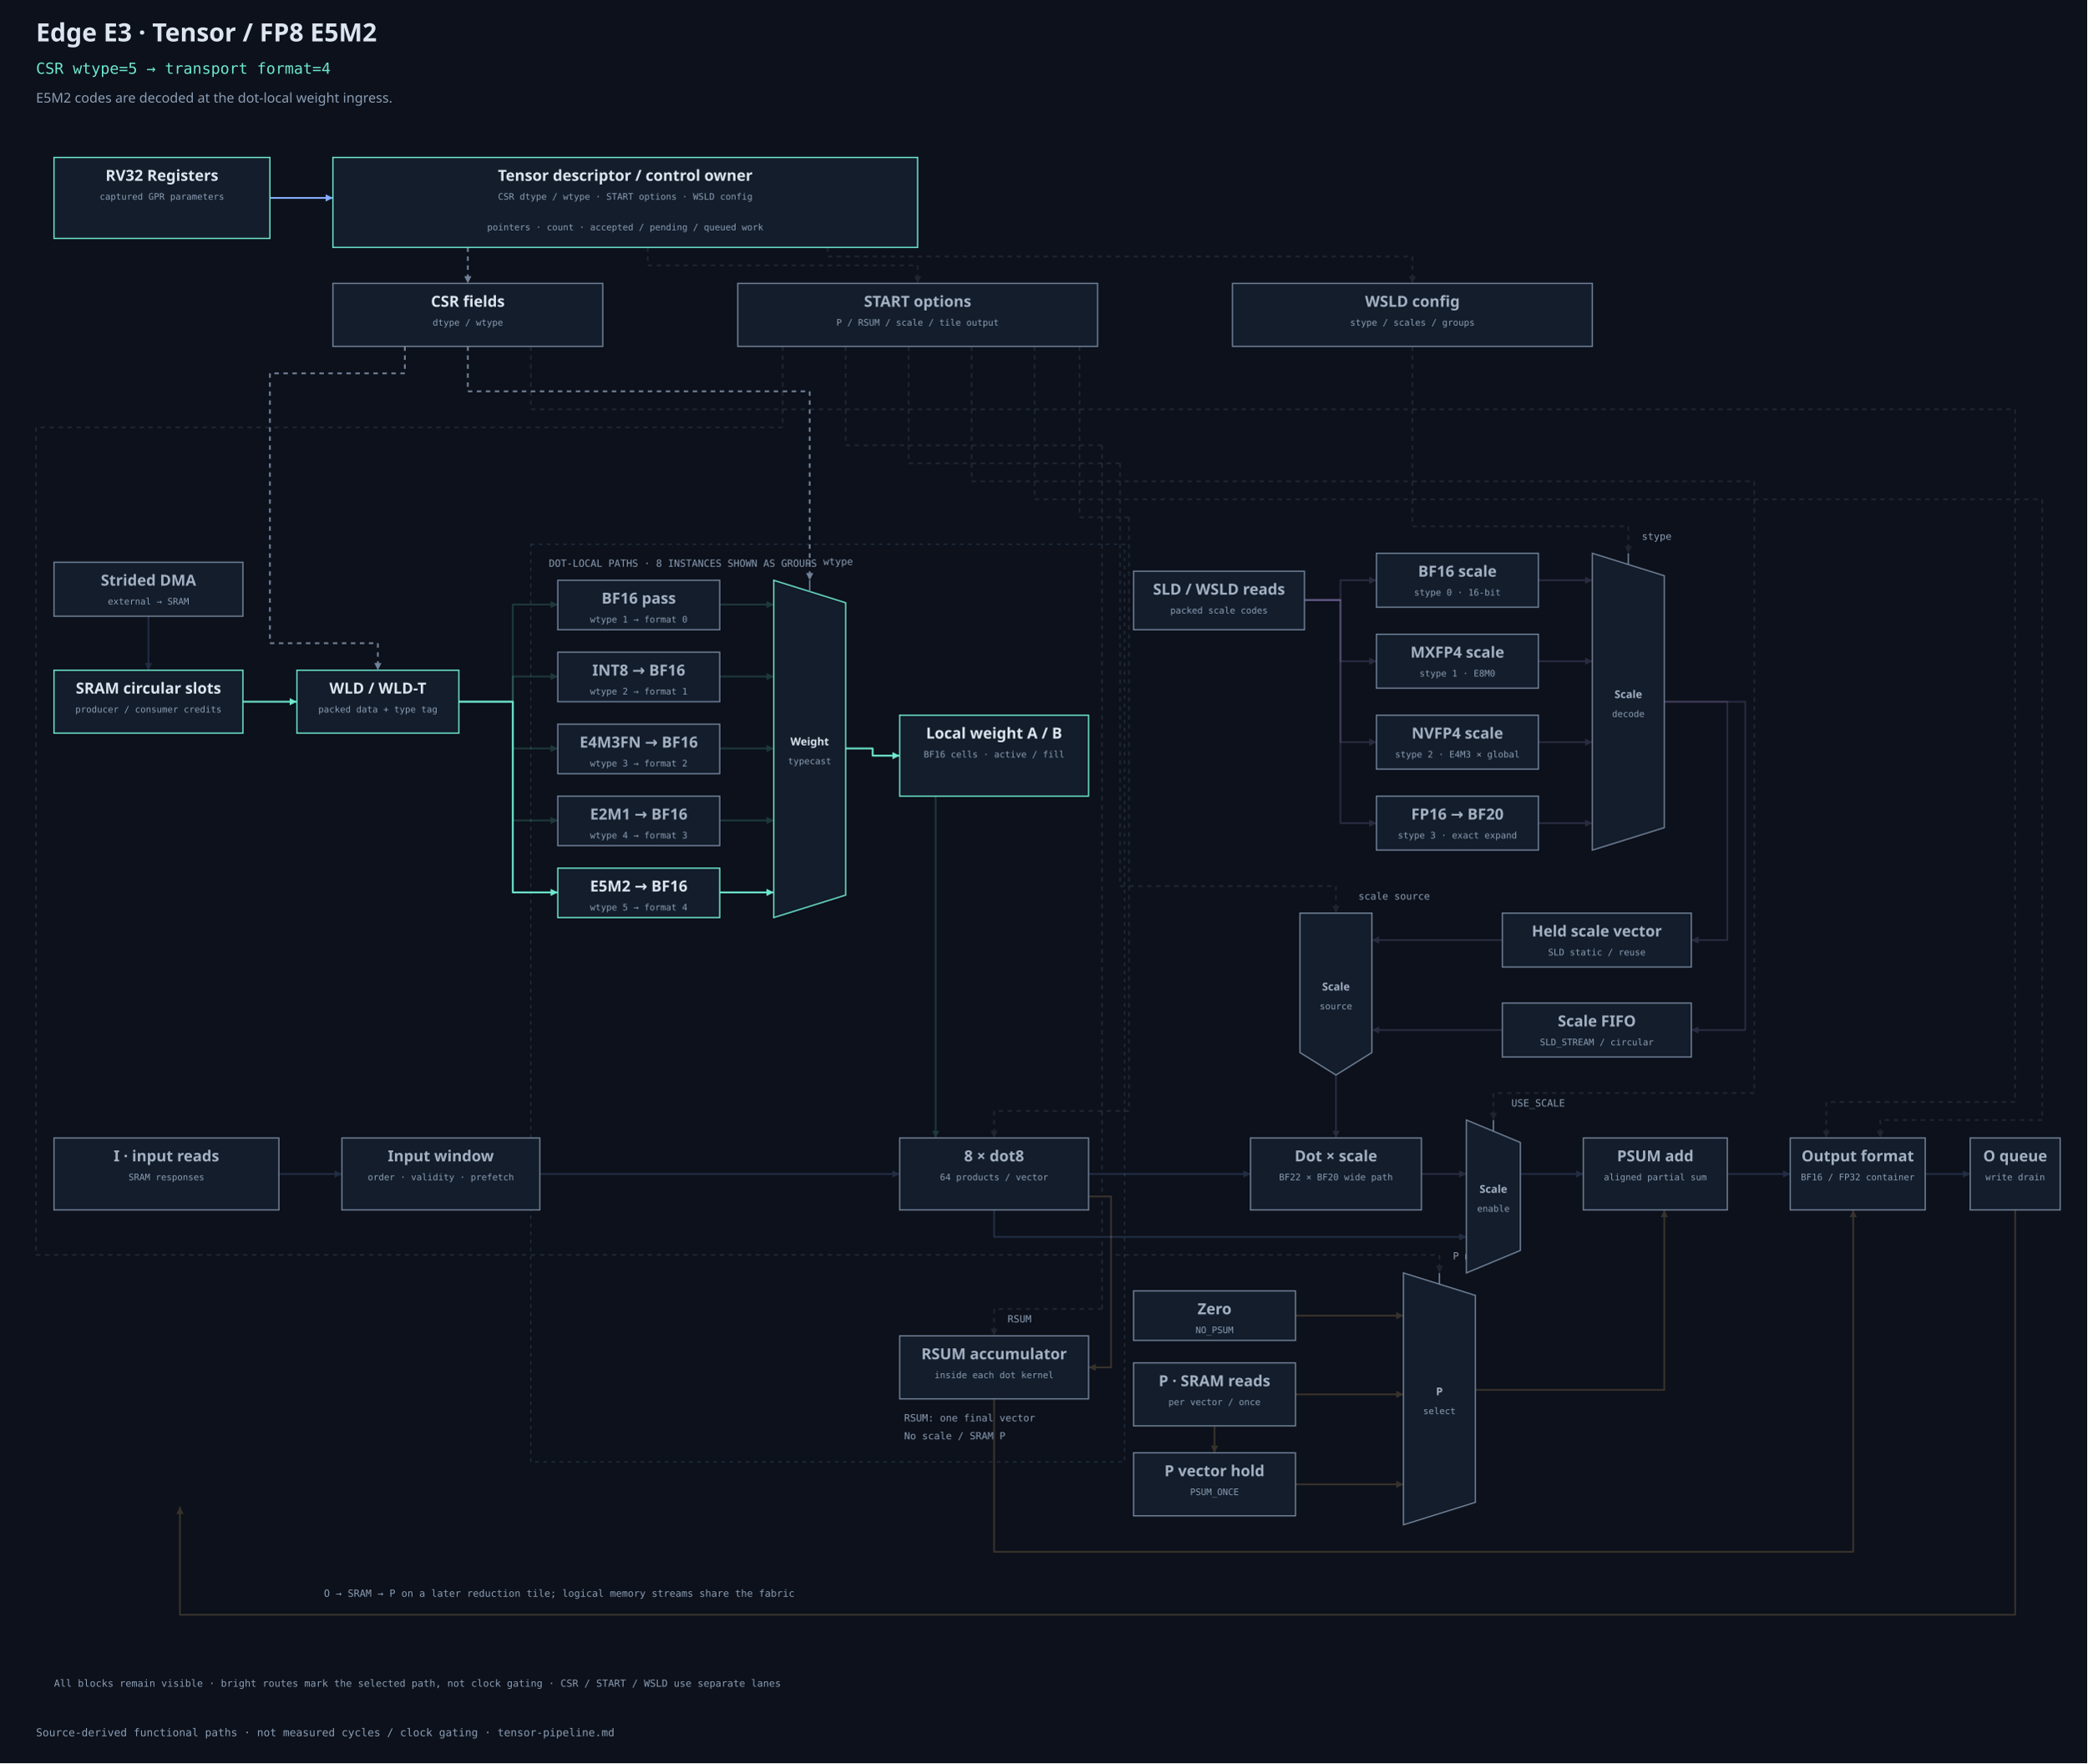
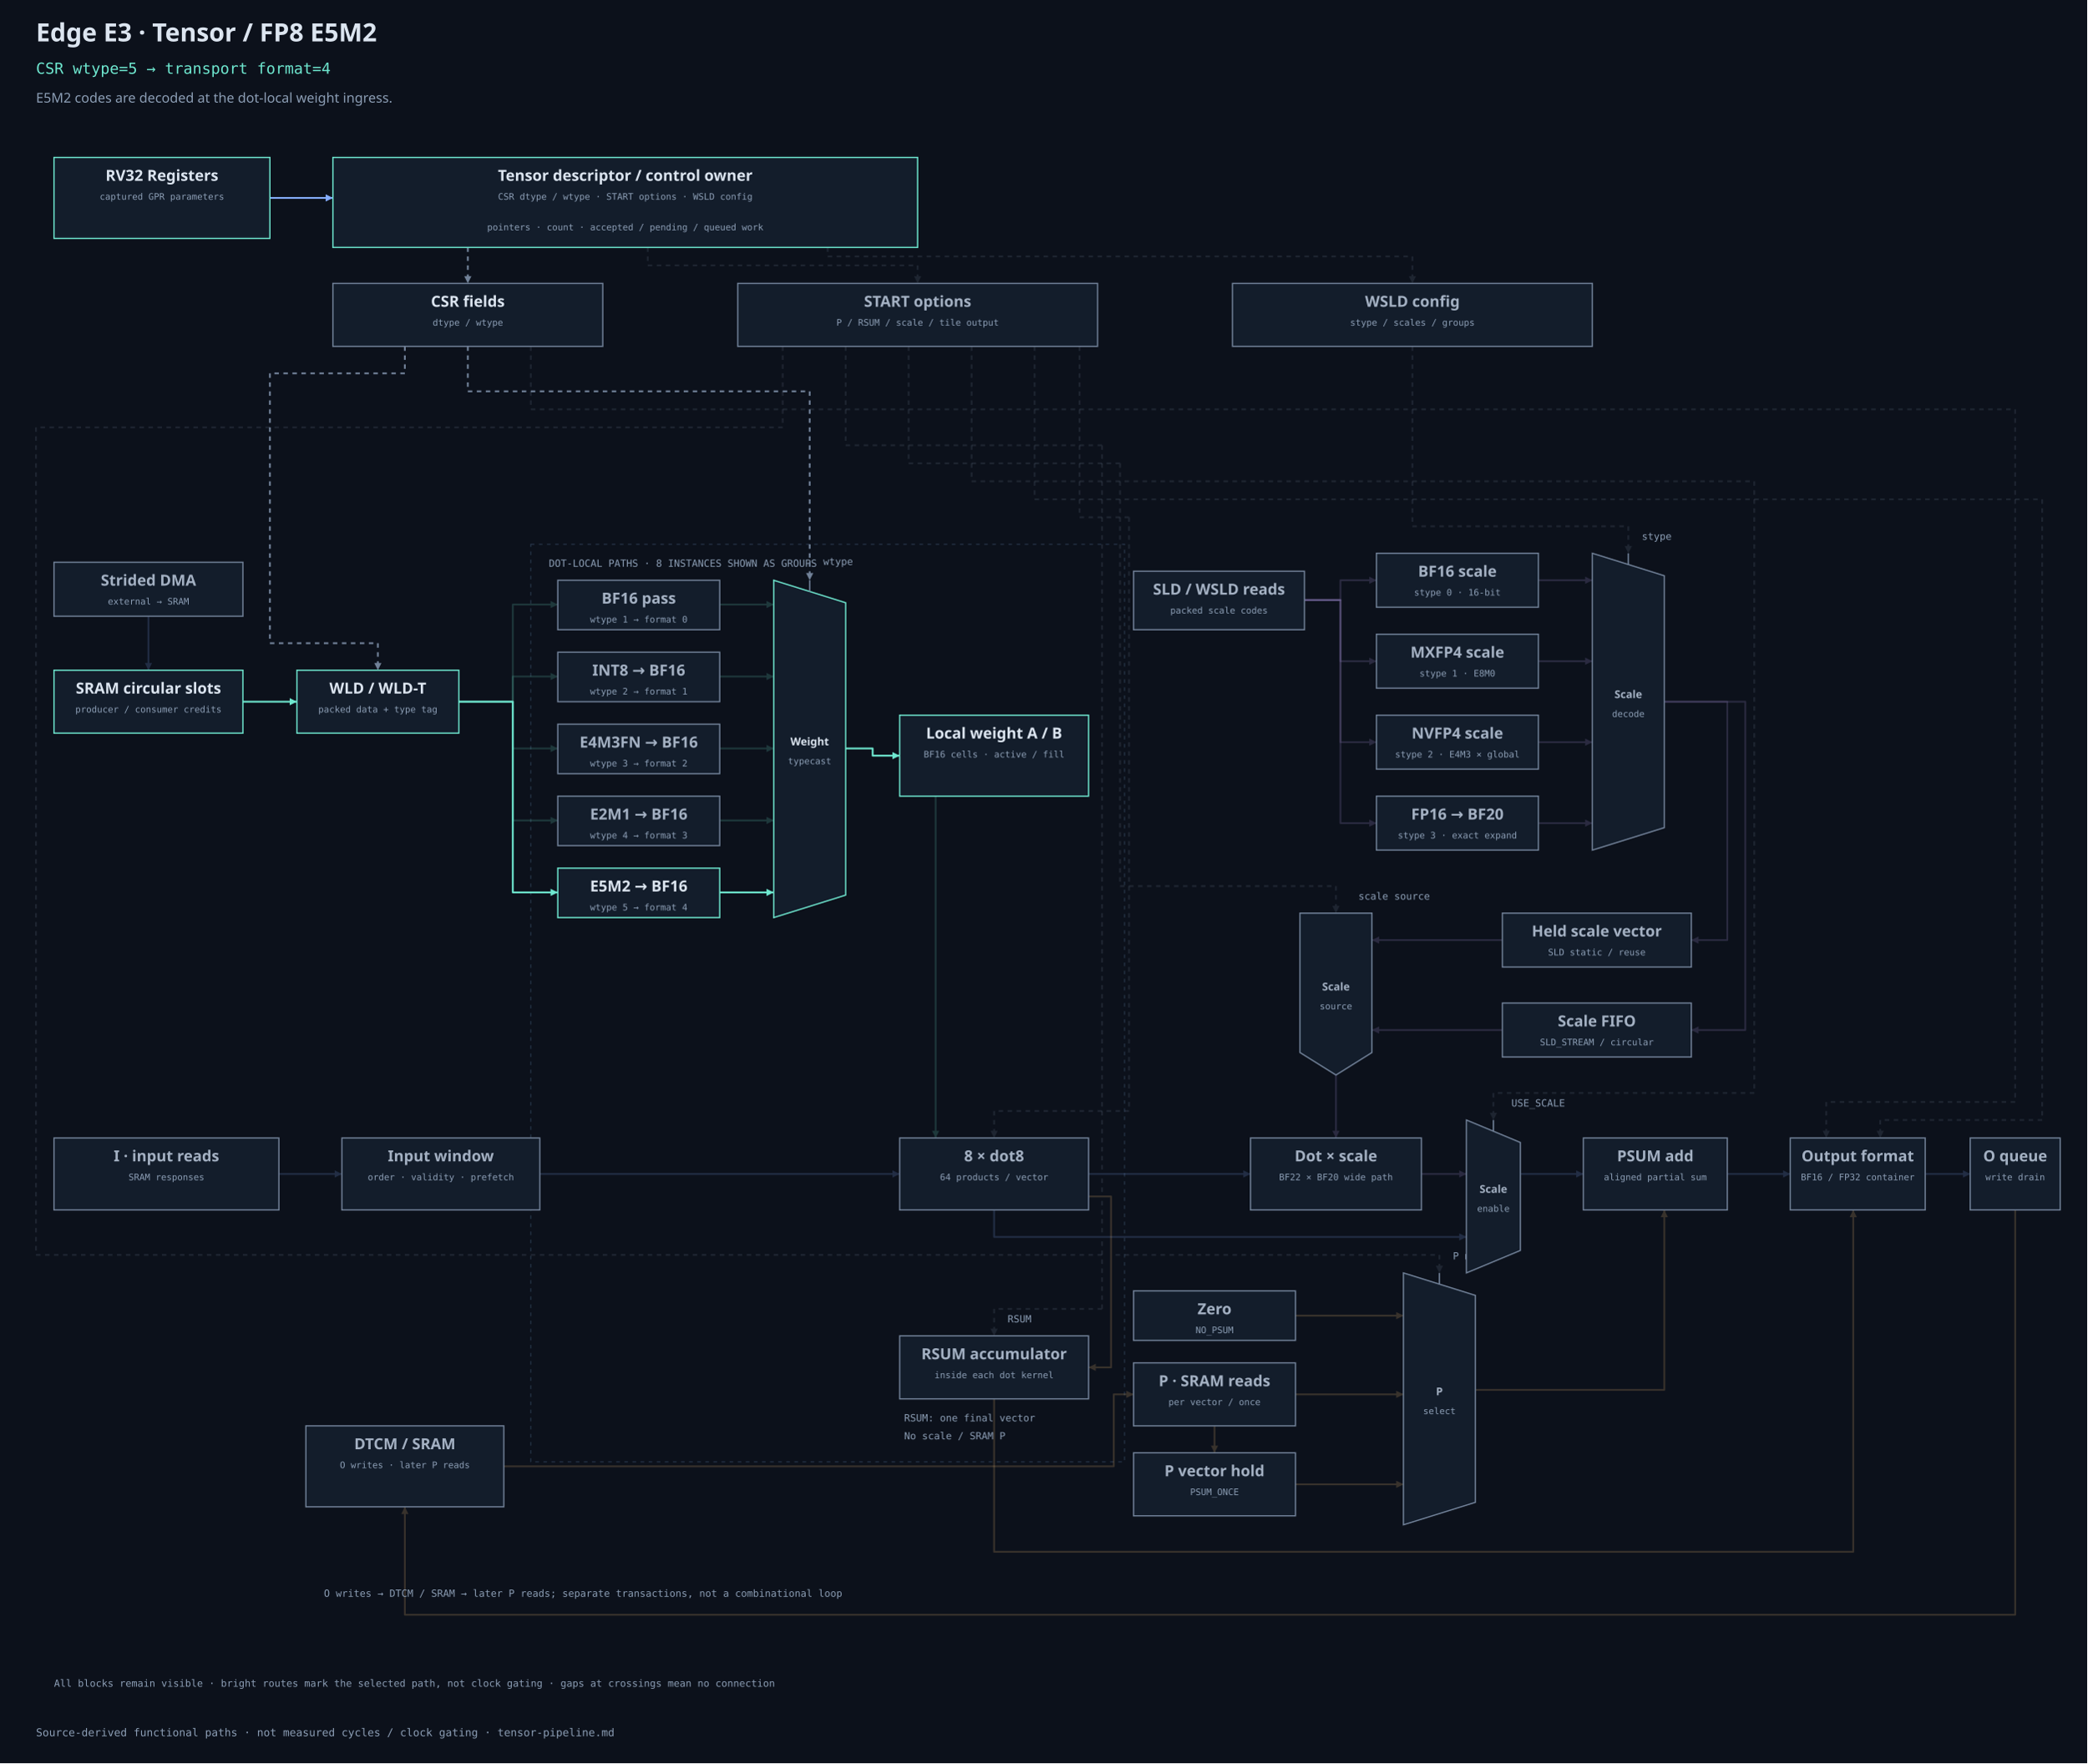
<svg xmlns="http://www.w3.org/2000/svg" width="2320" height="1960" viewBox="0 0 2320 1960">
  <rect width="2320" height="1960" fill="#0c111b" />
  <text x="40" y="46" fill="#dce5f0" font-family="sans-serif" font-size="28" font-weight="700">Edge E3 · Tensor / FP8 E5M2</text>
  <text x="40" y="82" fill="#6ee7cf" font-family="monospace" font-size="17">CSR wtype=5 → transport format=4</text>
  <text x="40" y="114" fill="#8c9eb5" font-family="sans-serif" font-size="15">E5M2 codes are decoded at the dot-local weight ingress.</text>
  <svg x="20" y="135" width="2280" height="1760" viewBox="0 0 2280 1760" role="img" aria-labelledby="tensor-svg-title tensor-svg-desc">
    <style>.tensor-bg{fill:var(--bg,#0c111b)}.tensor-memory{fill:none;stroke:var(--rule,#29394e);stroke-dasharray:4 5}.tensor-title{font:600 17px sans-serif;fill:var(--ink,#dce5f0)}.tensor-sub{font:10px monospace;fill:var(--muted,#8c9eb5)}.tensor-caption{font:11px monospace;fill:var(--muted,#8c9eb5)}.tensor-box{fill:var(--panel,#131d2b);stroke:var(--ink,#dce5f0);stroke-width:1.4}.tensor-wire{fill:none;stroke-width:2;stroke-linejoin:round}.tensor-data{stroke:#85adff}.tensor-weight{stroke:#6ee7cf}.tensor-psum{stroke:#ffc578}.tensor-optional{stroke:#b39be8}.tensor-control{stroke:#718198;stroke-dasharray:5 5}.tensor-arrow-data{fill:#85adff}.tensor-arrow-weight{fill:#6ee7cf}.tensor-arrow-psum{fill:#ffc578}.tensor-arrow-optional{fill:#b39be8}.tensor-arrow-control{fill:#718198}[data-tensor-node]{opacity:1}[data-tensor-path]{opacity:.18}[data-tensor-path].is-active{opacity:1}[data-tensor-node]:not(.is-active) .tensor-box{stroke:var(--muted,#718198)}[data-tensor-node]:not(.is-active) .tensor-title{fill:var(--muted,#a4b1c3)}[data-tensor-node]:not(.is-active) .tensor-sub{fill:var(--muted,#8c9eb5)}.tensor-mux-title{font-size:12px}.tensor-control-source .tensor-box{stroke:#718198!important}.tensor-control-port{stroke:#718198;stroke-width:1.5;fill:none}.is-active .tensor-box{stroke:#6ee7cf}</style>
    <defs>
      <marker id="tensor-arrow-data" viewBox="0 0 8 8" refX="8" refY="4" markerWidth="8" markerHeight="8" markerUnits="userSpaceOnUse" orient="auto">
        <path d="M0 0L8 4L0 8Z" class="tensor-arrow-data" />
      </marker>
      <marker id="tensor-arrow-weight" viewBox="0 0 8 8" refX="8" refY="4" markerWidth="8" markerHeight="8" markerUnits="userSpaceOnUse" orient="auto">
        <path d="M0 0L8 4L0 8Z" class="tensor-arrow-weight" />
      </marker>
      <marker id="tensor-arrow-psum" viewBox="0 0 8 8" refX="8" refY="4" markerWidth="8" markerHeight="8" markerUnits="userSpaceOnUse" orient="auto">
        <path d="M0 0L8 4L0 8Z" class="tensor-arrow-psum" />
      </marker>
      <marker id="tensor-arrow-optional" viewBox="0 0 8 8" refX="8" refY="4" markerWidth="8" markerHeight="8" markerUnits="userSpaceOnUse" orient="auto">
        <path d="M0 0L8 4L0 8Z" class="tensor-arrow-optional" />
      </marker>
      <marker id="tensor-arrow-control" viewBox="0 0 8 8" refX="8" refY="4" markerWidth="8" markerHeight="8" markerUnits="userSpaceOnUse" orient="auto">
        <path d="M0 0L8 4L0 8Z" class="tensor-arrow-control" />
      </marker>
    </defs>
    <rect class="tensor-bg" width="2280" height="1760" />
    <rect class="tensor-memory" x="570" y="470" width="660" height="1020" />
    <text class="tensor-caption" x="590" y="495">DOT-LOCAL PATHS · 8 INSTANCES SHOWN AS GROUPS</text>
    <text class="tensor-caption" x="895" y="493">wtype</text>
    <text class="tensor-caption" x="1805" y="465">stype</text>
    <text class="tensor-caption" x="1660" y="1095">USE_SCALE</text>
    <text class="tensor-caption" x="1490" y="865">scale source</text>
    <text class="tensor-caption" x="1595" y="1265">P mode</text>
    <text class="tensor-caption" x="1100" y="1335">RSUM</text>
    <path data-tensor-path="gpr-owner" class="tensor-wire tensor-data is-active" d="M280 85H350" marker-end="url(#tensor-arrow-data)" />
    <g data-tensor-path="ctrl-wld" class="tensor-wire tensor-control is-active">
      <path d="M430 250L430 280M430 280L280 280M280 280L280 580M280 580L400 580M400 580L400 610" />
      <path d="M400 602L400 610" marker-end="url(#tensor-arrow-control)" />
    </g>
    <g data-tensor-path="ctrl-weight" class="tensor-wire tensor-control is-active">
      <path d="M500 250L500 300M500 300L880 300M880 300L880 510" />
      <path d="M880 502L880 510" marker-end="url(#tensor-arrow-control)" />
    </g>
    <g data-tensor-path="ctrl-psum" class="tensor-wire tensor-control ">
      <path d="M850 250L850 340M850 340L20 340M20 340L20 1260M20 1260L1210 1260M1220 1260L1580 1260M1580 1260L1580 1280" />
      <path d="M1580 1272L1580 1280" marker-end="url(#tensor-arrow-control)" />
    </g>
    <g data-tensor-path="ctrl-rsum" class="tensor-wire tensor-control ">
      <path d="M920 250L920 360M920 360L1205 360M1205 360L1205 1165M1205 1175L1205 1190M1205 1200L1205 1235M1205 1245L1205 1320M1205 1320L1085 1320M1085 1320L1085 1350" />
      <path d="M1085 1342L1085 1350" marker-end="url(#tensor-arrow-control)" />
    </g>
    <g data-tensor-path="ctrl-scale" class="tensor-wire tensor-control ">
      <path d="M990 250L990 380M990 380L1225 380M1225 380L1225 850M1225 850L1465 850M1465 850L1465 880" />
      <path d="M1465 872L1465 880" marker-end="url(#tensor-arrow-control)" />
    </g>
    <g data-tensor-path="ctrl-enable" class="tensor-wire tensor-control ">
      <path d="M1060 250L1060 400M1060 400L1930 400M1930 400L1930 1080M1930 1080L1640 1080M1640 1080L1640 1110" />
      <path d="M1640 1102L1640 1110" marker-end="url(#tensor-arrow-control)" />
    </g>
    <g data-tensor-path="ctrl-stype" class="tensor-wire tensor-control ">
      <path d="M1550 250L1550 450M1550 450L1790 450M1790 450L1790 480" />
      <path d="M1790 472L1790 480" marker-end="url(#tensor-arrow-control)" />
    </g>
    <g data-tensor-path="ctrl-format" class="tensor-wire tensor-control ">
      <path d="M570 250L570 320M570 320L2220 320M2220 320L2220 1090M2220 1090L2010 1090M2010 1090L2010 1130" />
      <path d="M2010 1122L2010 1130" marker-end="url(#tensor-arrow-control)" />
    </g>
    <g data-tensor-path="owner-dot" class="tensor-wire tensor-control ">
      <path d="M1180 250L1180 440M1180 440L1235 440M1235 440L1235 1100M1235 1100L1085 1100M1085 1100L1085 1130" />
      <path d="M1085 1122L1085 1130" marker-end="url(#tensor-arrow-control)" />
    </g>
    <path data-tensor-path="dma-ring" class="tensor-wire tensor-data " d="M145 550L145 610" marker-end="url(#tensor-arrow-data)" />
    <path data-tensor-path="ring-wld" class="tensor-wire tensor-weight is-active" d="M250 645L310 645" marker-end="url(#tensor-arrow-weight)" />
    <path data-tensor-path="weights" class="tensor-wire tensor-weight " d="M1020 750L1020 1130" marker-end="url(#tensor-arrow-weight)" />
    <path data-tensor-path="input-window" class="tensor-wire tensor-data " d="M290 1170L360 1170" marker-end="url(#tensor-arrow-data)" />
    <path data-tensor-path="window-dot" class="tensor-wire tensor-data " d="M580 1170L980 1170" marker-end="url(#tensor-arrow-data)" />
    <path data-tensor-path="dot-post" class="tensor-wire tensor-data " d="M1190 1170L1370 1170" marker-end="url(#tensor-arrow-data)" />
    <path data-tensor-path="scale-product" class="tensor-wire tensor-optional " d="M1560 1170L1610 1170" marker-end="url(#tensor-arrow-optional)" />
    <path data-tensor-path="scale-bypass" class="tensor-wire tensor-data " d="M1085 1210L1085 1240L1610 1240" marker-end="url(#tensor-arrow-data)" />
    <path data-tensor-path="scaled-to-post" class="tensor-wire tensor-data " d="M1670 1170L1740 1170" marker-end="url(#tensor-arrow-data)" />
    <path data-tensor-path="post-output" class="tensor-wire tensor-data " d="M1900 1170L1970 1170" marker-end="url(#tensor-arrow-data)" />
    <path data-tensor-path="format-output" class="tensor-wire tensor-data " d="M2120 1170L2170 1170" marker-end="url(#tensor-arrow-data)" />
    <path data-tensor-path="rsum-merge" class="tensor-wire tensor-psum " d="M1190 1195L1215 1195L1215 1385L1190 1385" marker-end="url(#tensor-arrow-psum)" />
    <path data-tensor-path="rsum-output" class="tensor-wire tensor-psum " d="M1085 1420L1085 1590L2040 1590L2040 1210" marker-end="url(#tensor-arrow-psum)" />
    <path data-tensor-path="static-scale" class="tensor-wire tensor-optional " d="M1650 910L1505 910" marker-end="url(#tensor-arrow-optional)" />
    <path data-tensor-path="stream-scale" class="tensor-wire tensor-optional " d="M1650 1010L1505 1010" marker-end="url(#tensor-arrow-optional)" />
    <path data-tensor-path="scale" class="tensor-wire tensor-optional " d="M1465 1060L1465 1130" marker-end="url(#tensor-arrow-optional)" />
    <path data-tensor-path="sld-static" class="tensor-wire tensor-optional " d="M1830 645L1900 645L1900 910L1860 910" marker-end="url(#tensor-arrow-optional)" />
    <path data-tensor-path="sld-stream" class="tensor-wire tensor-optional " d="M1830 645L1920 645L1920 1010L1860 1010" marker-end="url(#tensor-arrow-optional)" />
    <path data-tensor-path="zero-p" class="tensor-wire tensor-psum " d="M1420 1327.5L1540 1327.5" marker-end="url(#tensor-arrow-psum)" />
    <path data-tensor-path="read-hold" class="tensor-wire tensor-psum " d="M1330 1450L1330 1480" marker-end="url(#tensor-arrow-psum)" />
    <path data-tensor-path="hold-p" class="tensor-wire tensor-psum " d="M1420 1515L1540 1515" marker-end="url(#tensor-arrow-psum)" />
    <path data-tensor-path="stream-p" class="tensor-wire tensor-psum " d="M1420 1415L1540 1415" marker-end="url(#tensor-arrow-psum)" />
    <path data-tensor-path="psum-post" class="tensor-wire tensor-psum " d="M1620 1410L1830 1410L1830 1210" marker-end="url(#tensor-arrow-psum)" />
-     <path data-tensor-path="writeback" class="tensor-wire tensor-psum " d="M2220 1210L2220 1660L180 1660L180 1540" marker-end="url(#tensor-arrow-psum)" />
+     <path data-tensor-path="writeback" class="tensor-wire tensor-psum " d="M2220 1210L2220 1660L430 1660L430 1540" marker-end="url(#tensor-arrow-psum)" />
+     <path data-tensor-path="sram-psum" class="tensor-wire tensor-psum " d="M540 1495L1218 1495L1218 1415L1240 1415" marker-end="url(#tensor-arrow-psum)" />
    <path data-tensor-path="wld-bf16" class="tensor-wire tensor-weight " d="M490 645L550 645L550 537L600 537" marker-end="url(#tensor-arrow-weight)" />
    <path data-tensor-path="cast-bf16" class="tensor-wire tensor-weight " d="M780 537L840 537" marker-end="url(#tensor-arrow-weight)" />
    <path data-tensor-path="wld-int8" class="tensor-wire tensor-weight " d="M490 645L550 645L550 617L600 617" marker-end="url(#tensor-arrow-weight)" />
    <path data-tensor-path="cast-int8" class="tensor-wire tensor-weight " d="M780 617L840 617" marker-end="url(#tensor-arrow-weight)" />
    <path data-tensor-path="wld-e4m3" class="tensor-wire tensor-weight " d="M490 645L550 645L550 697L600 697" marker-end="url(#tensor-arrow-weight)" />
    <path data-tensor-path="cast-e4m3" class="tensor-wire tensor-weight " d="M780 697L840 697" marker-end="url(#tensor-arrow-weight)" />
    <path data-tensor-path="wld-fp4" class="tensor-wire tensor-weight " d="M490 645L550 645L550 777L600 777" marker-end="url(#tensor-arrow-weight)" />
    <path data-tensor-path="cast-fp4" class="tensor-wire tensor-weight " d="M780 777L840 777" marker-end="url(#tensor-arrow-weight)" />
    <path data-tensor-path="wld-e5m2" class="tensor-wire tensor-weight is-active" d="M490 645L550 645L550 857L600 857" marker-end="url(#tensor-arrow-weight)" />
    <path data-tensor-path="cast-e5m2" class="tensor-wire tensor-weight is-active" d="M780 857L840 857" marker-end="url(#tensor-arrow-weight)" />
    <path data-tensor-path="wld-banks" class="tensor-wire tensor-weight is-active" d="M920 697L950 697L950 705L980 705" marker-end="url(#tensor-arrow-weight)" />
    <path data-tensor-path="sld-bf16" class="tensor-wire tensor-optional " d="M1430 532L1470 532L1470 510L1510 510" marker-end="url(#tensor-arrow-optional)" />
    <path data-tensor-path="decode-bf16" class="tensor-wire tensor-optional " d="M1690 510L1750 510" marker-end="url(#tensor-arrow-optional)" />
    <path data-tensor-path="sld-mx" class="tensor-wire tensor-optional " d="M1430 532L1470 532L1470 600L1510 600" marker-end="url(#tensor-arrow-optional)" />
    <path data-tensor-path="decode-mx" class="tensor-wire tensor-optional " d="M1690 600L1750 600" marker-end="url(#tensor-arrow-optional)" />
    <path data-tensor-path="sld-nv" class="tensor-wire tensor-optional " d="M1430 532L1470 532L1470 690L1510 690" marker-end="url(#tensor-arrow-optional)" />
    <path data-tensor-path="decode-nv" class="tensor-wire tensor-optional " d="M1690 690L1750 690" marker-end="url(#tensor-arrow-optional)" />
    <path data-tensor-path="sld-fp16" class="tensor-wire tensor-optional " d="M1430 532L1470 532L1470 780L1510 780" marker-end="url(#tensor-arrow-optional)" />
    <path data-tensor-path="decode-fp16" class="tensor-wire tensor-optional " d="M1690 780L1750 780" marker-end="url(#tensor-arrow-optional)" />
    <g data-tensor-path="owner-csr" class="tensor-wire tensor-control is-active">
      <path d="M500 140L500 180" />
      <path d="M500 172L500 180" marker-end="url(#tensor-arrow-control)" />
    </g>
    <g data-tensor-path="owner-start" class="tensor-wire tensor-control ">
      <path d="M700 140L700 160M700 160L1000 160M1000 160L1000 180" />
      <path d="M1000 172L1000 180" marker-end="url(#tensor-arrow-control)" />
    </g>
    <g data-tensor-path="owner-wsld" class="tensor-wire tensor-control ">
      <path d="M900 140L900 150M900 150L1550 150M1550 150L1550 180" />
      <path d="M1550 172L1550 180" marker-end="url(#tensor-arrow-control)" />
    </g>
    <g data-tensor-path="ctrl-tile-format" class="tensor-wire tensor-control ">
      <path d="M1130 250L1130 420M1130 420L2250 420M2250 420L2250 1110M2250 1110L2070 1110M2070 1110L2070 1130" />
      <path d="M2070 1122L2070 1130" marker-end="url(#tensor-arrow-control)" />
    </g>
    <g data-tensor-node="gpr" class="is-active " role="button" tabindex="0" aria-label="RV32 Registers: explore this path">
      <rect class="tensor-box" x="40" y="40" width="240" height="90" />
      <text class="tensor-title " x="160" y="66" text-anchor="middle">RV32 Registers</text>
      <text class="tensor-sub" x="160" y="87" text-anchor="middle">captured GPR parameters</text>
    </g>
    <g data-tensor-node="owner" class="is-active " role="button" tabindex="0" aria-label="Tensor descriptor / control owner: explore this path">
      <rect class="tensor-box" x="350" y="40" width="650" height="100" />
      <text class="tensor-title " x="675" y="66" text-anchor="middle">Tensor descriptor / control owner</text>
      <text class="tensor-sub" x="675" y="87" text-anchor="middle">CSR dtype / wtype · START options · WSLD config</text>
      <text class="tensor-sub" x="675" y="121" text-anchor="middle">pointers · count · accepted / pending / queued work</text>
    </g>
    <g data-tensor-node="dma" class=" " role="button" tabindex="0" aria-label="Strided DMA: explore this path">
      <rect class="tensor-box" x="40" y="490" width="210" height="60" />
      <text class="tensor-title " x="145" y="516" text-anchor="middle">Strided DMA</text>
      <text class="tensor-sub" x="145" y="537" text-anchor="middle">external → SRAM</text>
    </g>
    <g data-tensor-node="ring" class="is-active " role="button" tabindex="0" aria-label="SRAM circular slots: explore this path">
      <rect class="tensor-box" x="40" y="610" width="210" height="70" />
      <text class="tensor-title " x="145" y="636" text-anchor="middle">SRAM circular slots</text>
      <text class="tensor-sub" x="145" y="657" text-anchor="middle">producer / consumer credits</text>
    </g>
    <g data-tensor-node="wld" class="is-active " role="button" tabindex="0" aria-label="WLD / WLD-T: explore this path">
      <rect class="tensor-box" x="310" y="610" width="180" height="70" />
      <text class="tensor-title " x="400" y="636" text-anchor="middle">WLD / WLD-T</text>
      <text class="tensor-sub" x="400" y="657" text-anchor="middle">packed data + type tag</text>
    </g>
    <g data-tensor-node="w-bf16" class=" " role="button" tabindex="0" aria-label="BF16 pass: explore this path">
      <rect class="tensor-box" x="600" y="510" width="180" height="55" />
      <text class="tensor-title " x="690" y="536" text-anchor="middle">BF16 pass</text>
      <text class="tensor-sub" x="690" y="557" text-anchor="middle">wtype 1 → format 0</text>
    </g>
    <g data-tensor-node="w-int8" class=" " role="button" tabindex="0" aria-label="INT8 → BF16: explore this path">
      <rect class="tensor-box" x="600" y="590" width="180" height="55" />
      <text class="tensor-title " x="690" y="616" text-anchor="middle">INT8 → BF16</text>
      <text class="tensor-sub" x="690" y="637" text-anchor="middle">wtype 2 → format 1</text>
    </g>
    <g data-tensor-node="w-e4m3" class=" " role="button" tabindex="0" aria-label="E4M3FN → BF16: explore this path">
      <rect class="tensor-box" x="600" y="670" width="180" height="55" />
      <text class="tensor-title " x="690" y="696" text-anchor="middle">E4M3FN → BF16</text>
      <text class="tensor-sub" x="690" y="717" text-anchor="middle">wtype 3 → format 2</text>
    </g>
    <g data-tensor-node="w-fp4" class=" " role="button" tabindex="0" aria-label="E2M1 → BF16: explore this path">
      <rect class="tensor-box" x="600" y="750" width="180" height="55" />
      <text class="tensor-title " x="690" y="776" text-anchor="middle">E2M1 → BF16</text>
      <text class="tensor-sub" x="690" y="797" text-anchor="middle">wtype 4 → format 3</text>
    </g>
    <g data-tensor-node="w-e5m2" class="is-active " role="button" tabindex="0" aria-label="E5M2 → BF16: explore this path">
      <rect class="tensor-box" x="600" y="830" width="180" height="55" />
      <text class="tensor-title " x="690" y="856" text-anchor="middle">E5M2 → BF16</text>
      <text class="tensor-sub" x="690" y="877" text-anchor="middle">wtype 5 → format 4</text>
    </g>
    <g data-tensor-node="wselect" class="is-active " role="button" tabindex="0" aria-label="Weight: explore this path">
      <path class="tensor-box" d="M840 510L920 535V860L840 885Z" />
      <path class="tensor-control-port" d="M880 510V522.5" />
      <text class="tensor-title tensor-mux-title" x="880" y="693.5" text-anchor="middle">Weight</text>
      <text class="tensor-sub" x="880" y="714.5" text-anchor="middle">typecast</text>
    </g>
    <g data-tensor-node="banks" class="is-active " role="button" tabindex="0" aria-label="Local weight A / B: explore this path">
      <rect class="tensor-box" x="980" y="660" width="210" height="90" />
      <text class="tensor-title " x="1085" y="686" text-anchor="middle">Local weight A / B</text>
      <text class="tensor-sub" x="1085" y="707" text-anchor="middle">BF16 cells · active / fill</text>
    </g>
    <g data-tensor-node="input" class=" " role="button" tabindex="0" aria-label="I · input reads: explore this path">
      <rect class="tensor-box" x="40" y="1130" width="250" height="80" />
      <text class="tensor-title " x="165" y="1156" text-anchor="middle">I · input reads</text>
      <text class="tensor-sub" x="165" y="1177" text-anchor="middle">SRAM responses</text>
    </g>
    <g data-tensor-node="window" class=" " role="button" tabindex="0" aria-label="Input window: explore this path">
      <rect class="tensor-box" x="360" y="1130" width="220" height="80" />
      <text class="tensor-title " x="470" y="1156" text-anchor="middle">Input window</text>
      <text class="tensor-sub" x="470" y="1177" text-anchor="middle">order · validity · prefetch</text>
    </g>
    <g data-tensor-node="dot" class=" " role="button" tabindex="0" aria-label="8 × dot8: explore this path">
      <rect class="tensor-box" x="980" y="1130" width="210" height="80" />
      <text class="tensor-title " x="1085" y="1156" text-anchor="middle">8 × dot8</text>
      <text class="tensor-sub" x="1085" y="1177" text-anchor="middle">64 products / vector</text>
    </g>
    <g data-tensor-node="rsum" class=" " role="button" tabindex="0" aria-label="RSUM accumulator: explore this path">
      <rect class="tensor-box" x="980" y="1350" width="210" height="70" />
      <text class="tensor-title " x="1085" y="1376" text-anchor="middle">RSUM accumulator</text>
      <text class="tensor-sub" x="1085" y="1397" text-anchor="middle">inside each dot kernel</text>
    </g>
    <g data-tensor-node="sld" class=" " role="button" tabindex="0" aria-label="SLD / WSLD reads: explore this path">
      <rect class="tensor-box" x="1240" y="500" width="190" height="65" />
      <text class="tensor-title " x="1335" y="526" text-anchor="middle">SLD / WSLD reads</text>
      <text class="tensor-sub" x="1335" y="547" text-anchor="middle">packed scale codes</text>
    </g>
    <g data-tensor-node="s-bf16" class=" " role="button" tabindex="0" aria-label="BF16 scale: explore this path">
      <rect class="tensor-box" x="1510" y="480" width="180" height="60" />
      <text class="tensor-title " x="1600" y="506" text-anchor="middle">BF16 scale</text>
      <text class="tensor-sub" x="1600" y="527" text-anchor="middle">stype 0 · 16-bit</text>
    </g>
    <g data-tensor-node="s-mx" class=" " role="button" tabindex="0" aria-label="MXFP4 scale: explore this path">
      <rect class="tensor-box" x="1510" y="570" width="180" height="60" />
      <text class="tensor-title " x="1600" y="596" text-anchor="middle">MXFP4 scale</text>
      <text class="tensor-sub" x="1600" y="617" text-anchor="middle">stype 1 · E8M0</text>
    </g>
    <g data-tensor-node="s-nv" class=" " role="button" tabindex="0" aria-label="NVFP4 scale: explore this path">
      <rect class="tensor-box" x="1510" y="660" width="180" height="60" />
      <text class="tensor-title " x="1600" y="686" text-anchor="middle">NVFP4 scale</text>
      <text class="tensor-sub" x="1600" y="707" text-anchor="middle">stype 2 · E4M3 × global</text>
    </g>
    <g data-tensor-node="s-fp16" class=" " role="button" tabindex="0" aria-label="FP16 → BF20: explore this path">
      <rect class="tensor-box" x="1510" y="750" width="180" height="60" />
      <text class="tensor-title " x="1600" y="776" text-anchor="middle">FP16 → BF20</text>
      <text class="tensor-sub" x="1600" y="797" text-anchor="middle">stype 3 · exact expand</text>
    </g>
    <g data-tensor-node="stype" class=" " role="button" tabindex="0" aria-label="Scale: explore this path">
      <path class="tensor-box" d="M1750 480L1830 505V785L1750 810Z" />
      <path class="tensor-control-port" d="M1790 480V492.5" />
      <text class="tensor-title tensor-mux-title" x="1790" y="641" text-anchor="middle">Scale</text>
      <text class="tensor-sub" x="1790" y="662" text-anchor="middle">decode</text>
    </g>
    <g data-tensor-node="scale-hold" class=" " role="button" tabindex="0" aria-label="Held scale vector: explore this path">
      <rect class="tensor-box" x="1650" y="880" width="210" height="60" />
      <text class="tensor-title " x="1755" y="906" text-anchor="middle">Held scale vector</text>
      <text class="tensor-sub" x="1755" y="927" text-anchor="middle">SLD static / reuse</text>
    </g>
    <g data-tensor-node="scale-fifo" class=" " role="button" tabindex="0" aria-label="Scale FIFO: explore this path">
      <rect class="tensor-box" x="1650" y="980" width="210" height="60" />
      <text class="tensor-title " x="1755" y="1006" text-anchor="middle">Scale FIFO</text>
      <text class="tensor-sub" x="1755" y="1027" text-anchor="middle">SLD_STREAM / circular</text>
    </g>
    <g data-tensor-node="scale-source" class=" " role="button" tabindex="0" aria-label="Scale: explore this path">
      <path class="tensor-box" d="M1425 880H1505V1035L1465 1060L1425 1035Z" />
      <text class="tensor-title tensor-mux-title" x="1465" y="966" text-anchor="middle">Scale</text>
      <text class="tensor-sub" x="1465" y="987" text-anchor="middle">source</text>
    </g>
    <g data-tensor-node="scale-mul" class=" " role="button" tabindex="0" aria-label="Dot × scale: explore this path">
      <rect class="tensor-box" x="1370" y="1130" width="190" height="80" />
      <text class="tensor-title " x="1465" y="1156" text-anchor="middle">Dot × scale</text>
      <text class="tensor-sub" x="1465" y="1177" text-anchor="middle">BF22 × BF20 wide path</text>
    </g>
    <g data-tensor-node="scale-select" class=" " role="button" tabindex="0" aria-label="Scale: explore this path">
      <path class="tensor-box" d="M1610 1110L1670 1135V1255L1610 1280Z" />
      <path class="tensor-control-port" d="M1640 1110V1122.5" />
      <text class="tensor-title tensor-mux-title" x="1640" y="1191" text-anchor="middle">Scale</text>
      <text class="tensor-sub" x="1640" y="1212" text-anchor="middle">enable</text>
    </g>
    <g data-tensor-node="post" class=" " role="button" tabindex="0" aria-label="PSUM add: explore this path">
      <rect class="tensor-box" x="1740" y="1130" width="160" height="80" />
      <text class="tensor-title " x="1820" y="1156" text-anchor="middle">PSUM add</text>
      <text class="tensor-sub" x="1820" y="1177" text-anchor="middle">aligned partial sum</text>
    </g>
    <g data-tensor-node="psum" class=" " role="button" tabindex="0" aria-label="P · SRAM reads: explore this path">
      <rect class="tensor-box" x="1240" y="1380" width="180" height="70" />
      <text class="tensor-title " x="1330" y="1406" text-anchor="middle">P · SRAM reads</text>
      <text class="tensor-sub" x="1330" y="1427" text-anchor="middle">per vector / once</text>
    </g>
+     <g data-tensor-node="psum-memory" class=" " role="button" tabindex="0" aria-label="DTCM / SRAM: explore this path">
+       <rect class="tensor-box" x="320" y="1450" width="220" height="90" />
+       <text class="tensor-title " x="430" y="1476" text-anchor="middle">DTCM / SRAM</text>
+       <text class="tensor-sub" x="430" y="1497" text-anchor="middle">O writes · later P reads</text>
+     </g>
    <g data-tensor-node="zero" class=" " role="button" tabindex="0" aria-label="Zero: explore this path">
      <rect class="tensor-box" x="1240" y="1300" width="180" height="55" />
      <text class="tensor-title " x="1330" y="1326" text-anchor="middle">Zero</text>
      <text class="tensor-sub" x="1330" y="1347" text-anchor="middle">NO_PSUM</text>
    </g>
    <g data-tensor-node="psum-hold" class=" " role="button" tabindex="0" aria-label="P vector hold: explore this path">
      <rect class="tensor-box" x="1240" y="1480" width="180" height="70" />
      <text class="tensor-title " x="1330" y="1506" text-anchor="middle">P vector hold</text>
      <text class="tensor-sub" x="1330" y="1527" text-anchor="middle">PSUM_ONCE</text>
    </g>
    <g data-tensor-node="psum-select" class=" " role="button" tabindex="0" aria-label="P: explore this path">
      <path class="tensor-box" d="M1540 1280L1620 1305V1535L1540 1560Z" />
      <path class="tensor-control-port" d="M1580 1280V1292.5" />
      <text class="tensor-title tensor-mux-title" x="1580" y="1416" text-anchor="middle">P</text>
      <text class="tensor-sub" x="1580" y="1437" text-anchor="middle">select</text>
    </g>
    <g data-tensor-node="format" class=" " role="button" tabindex="0" aria-label="Output format: explore this path">
      <rect class="tensor-box" x="1970" y="1130" width="150" height="80" />
      <text class="tensor-title " x="2045" y="1156" text-anchor="middle">Output format</text>
      <text class="tensor-sub" x="2045" y="1177" text-anchor="middle">BF16 / FP32 container</text>
    </g>
    <g data-tensor-node="output" class=" " role="button" tabindex="0" aria-label="O queue: explore this path">
      <rect class="tensor-box" x="2170" y="1130" width="100" height="80" />
      <text class="tensor-title " x="2220" y="1156" text-anchor="middle">O queue</text>
      <text class="tensor-sub" x="2220" y="1177" text-anchor="middle">write drain</text>
    </g>
    <g data-tensor-node="csr-fields" class="is-active tensor-control-source" role="button" tabindex="0" aria-label="CSR fields: explore this path">
      <rect class="tensor-box" x="350" y="180" width="300" height="70" />
      <text class="tensor-title " x="500" y="206" text-anchor="middle">CSR fields</text>
      <text class="tensor-sub" x="500" y="227" text-anchor="middle">dtype / wtype</text>
    </g>
    <g data-tensor-node="start-fields" class=" tensor-control-source" role="button" tabindex="0" aria-label="START options: explore this path">
      <rect class="tensor-box" x="800" y="180" width="400" height="70" />
      <text class="tensor-title " x="1000" y="206" text-anchor="middle">START options</text>
      <text class="tensor-sub" x="1000" y="227" text-anchor="middle">P / RSUM / scale / tile output</text>
    </g>
    <g data-tensor-node="wsld-fields" class=" tensor-control-source" role="button" tabindex="0" aria-label="WSLD config: explore this path">
      <rect class="tensor-box" x="1350" y="180" width="400" height="70" />
      <text class="tensor-title " x="1550" y="206" text-anchor="middle">WSLD config</text>
      <text class="tensor-sub" x="1550" y="227" text-anchor="middle">stype / scales / groups</text>
    </g>
    <text class="tensor-caption" x="985" y="1445">RSUM: one final vector</text>
    <text class="tensor-caption" x="985" y="1465">No scale / SRAM P</text>
-     <text class="tensor-caption" x="340" y="1640">O → SRAM → P on a later reduction tile; logical memory streams share the fabric</text>
-     <text class="tensor-caption" x="40" y="1740">All blocks remain visible · bright routes mark the selected path, not clock gating · CSR / START / WSLD use separate lanes</text>
+     <text class="tensor-caption" x="340" y="1640">O writes → DTCM / SRAM → later P reads; separate transactions, not a combinational loop</text>
+     <text class="tensor-caption" x="40" y="1740">All blocks remain visible · bright routes mark the selected path, not clock gating · gaps at crossings mean no connection</text>
  </svg>
  <text x="40" y="1930" fill="#8c9eb5" font-family="monospace" font-size="12">Source-derived functional paths · not measured cycles / clock gating · tensor-pipeline.md</text>
</svg>
